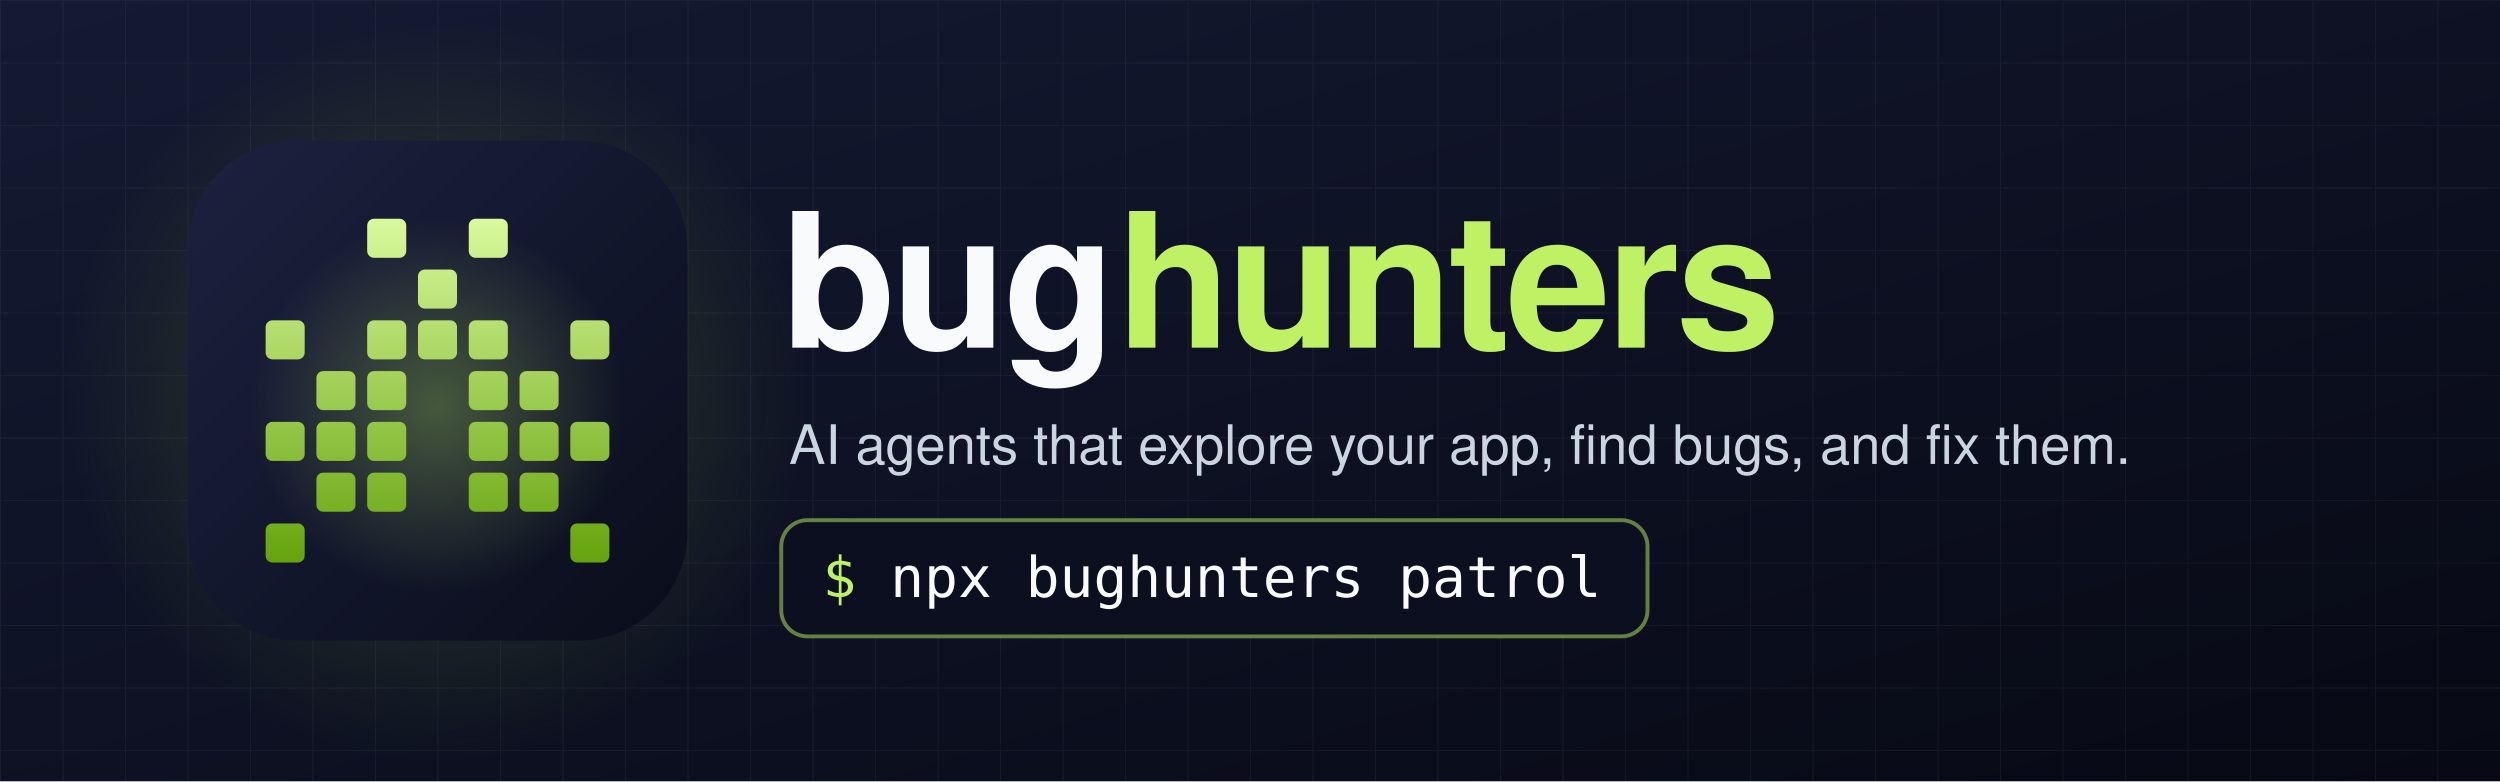
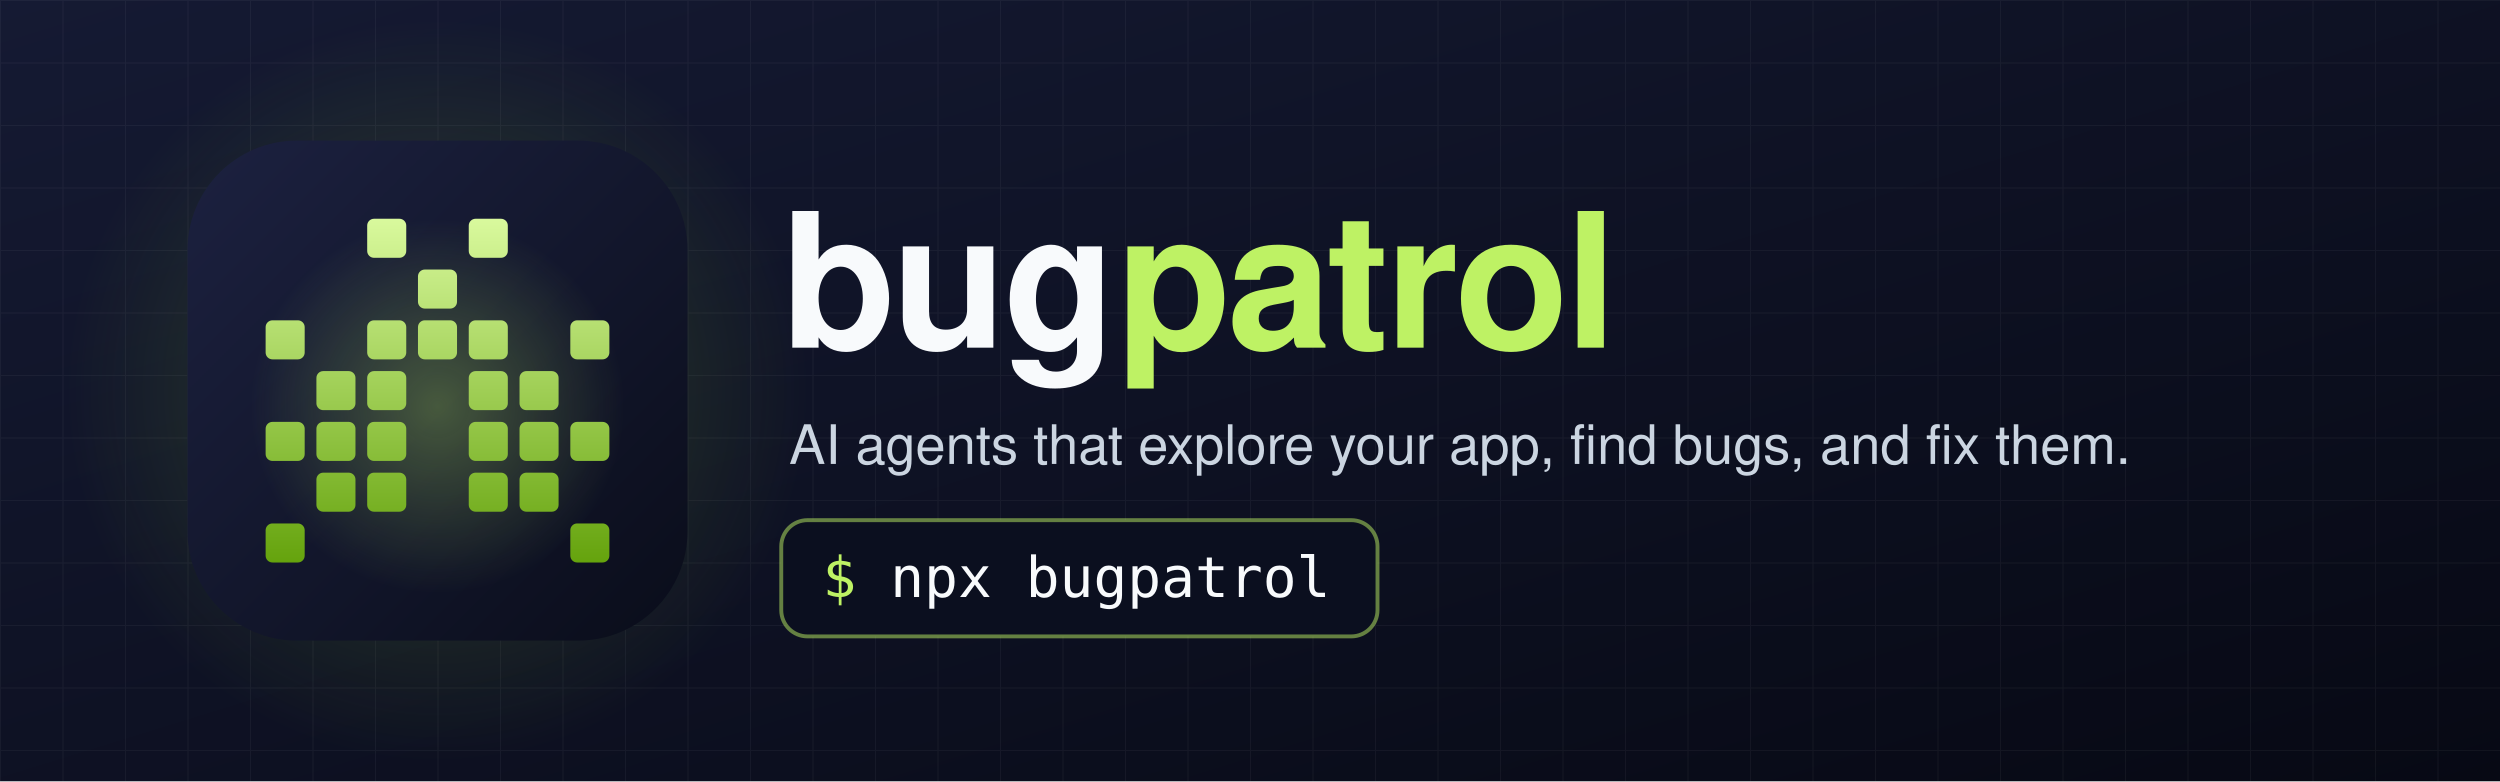
<svg xmlns="http://www.w3.org/2000/svg" viewBox="0 0 1280 400" width="1280" height="400">
  <defs>
    <linearGradient id="bn-bg" x1="0" y1="0" x2="1" y2="1">
      <stop offset="0" stop-color="#151a33" />
      <stop offset="1" stop-color="#070914" />
    </linearGradient>
    <pattern id="bn-grid" width="32" height="32" patternUnits="userSpaceOnUse">
      <path d="M32 0H0V32" fill="none" stroke="#ffffff" stroke-opacity="0.045" stroke-width="1" />
    </pattern>
    <radialGradient id="bn-glow" cx="0.5" cy="0.5" r="0.5">
      <stop offset="0" stop-color="#a3e635" stop-opacity="0.22" />
      <stop offset="1" stop-color="#a3e635" stop-opacity="0" />
    </radialGradient>
  </defs>
  <rect width="1280" height="400" fill="url(#bn-bg)" />
  <rect width="1280" height="400" fill="url(#bn-grid)" />
  <circle cx="224.0" cy="200.0" r="190.0" fill="url(#bn-glow)" />
  <g transform="translate(96 72) scale(1.0)">
    <defs>
      <linearGradient id="bh-bg" x1="0" y1="0" x2="1" y2="1">
        <stop offset="0" stop-color="#1c2140" />
        <stop offset="1" stop-color="#0a0d1a" />
      </linearGradient>
      <linearGradient id="bh-lime" gradientUnits="userSpaceOnUse" x1="0" y1="40" x2="0" y2="216">
        <stop offset="0" stop-color="#d9f99d" />
        <stop offset="1" stop-color="#65a30d" />
      </linearGradient>
      <radialGradient id="bh-glow" cx="0.5" cy="0.5" r="0.5">
        <stop offset="0" stop-color="#bef264" stop-opacity="0.3" />
        <stop offset="1" stop-color="#bef264" stop-opacity="0" />
      </radialGradient>
    </defs>
    <rect width="256" height="256" rx="56" fill="url(#bh-bg)" />
    <circle cx="128" cy="136" r="96" fill="url(#bh-glow)" />
    <g fill="url(#bh-lime)">
      <rect x="92" y="40" width="20" height="20" rx="3.5" />
      <rect x="144" y="40" width="20" height="20" rx="3.5" />
      <rect x="118" y="66" width="20" height="20" rx="3.5" />
      <rect x="40" y="92" width="20" height="20" rx="3.5" />
      <rect x="92" y="92" width="20" height="20" rx="3.5" />
      <rect x="118" y="92" width="20" height="20" rx="3.5" />
      <rect x="144" y="92" width="20" height="20" rx="3.5" />
      <rect x="196" y="92" width="20" height="20" rx="3.5" />
      <rect x="66" y="118" width="20" height="20" rx="3.5" />
      <rect x="92" y="118" width="20" height="20" rx="3.5" />
      <rect x="144" y="118" width="20" height="20" rx="3.5" />
      <rect x="170" y="118" width="20" height="20" rx="3.5" />
      <rect x="40" y="144" width="20" height="20" rx="3.5" />
      <rect x="66" y="144" width="20" height="20" rx="3.5" />
      <rect x="92" y="144" width="20" height="20" rx="3.5" />
      <rect x="144" y="144" width="20" height="20" rx="3.5" />
      <rect x="170" y="144" width="20" height="20" rx="3.5" />
      <rect x="196" y="144" width="20" height="20" rx="3.5" />
      <rect x="66" y="170" width="20" height="20" rx="3.5" />
      <rect x="92" y="170" width="20" height="20" rx="3.5" />
      <rect x="144" y="170" width="20" height="20" rx="3.5" />
      <rect x="170" y="170" width="20" height="20" rx="3.5" />
      <rect x="40" y="196" width="20" height="20" rx="3.5" />
      <rect x="196" y="196" width="20" height="20" rx="3.5" />
    </g>
  </g>
  <g font-family="ui-sans-serif, -apple-system, BlinkMacSystemFont, 'Segoe UI', Helvetica, Arial, sans-serif">
-     <text x="400" y="178" fill="#f8fafc" font-size="96" font-weight="800" letter-spacing="-2">bug<tspan fill="#bef264">hunters</tspan>
+     <text x="400" y="178" fill="#f8fafc" font-size="96" font-weight="800" letter-spacing="-2">bug<tspan fill="#bef264">patrol</tspan>
    </text>
    <text x="404" y="237.52" fill="#cbd5e1" font-size="27.84" font-weight="500">AI agents that explore your app, find bugs, and fix them.</text>
-     <rect x="400" y="266.32" width="443.52" height="59.52" rx="13.44" fill="#0b0f1f" stroke="#bef264" stroke-opacity="0.5" stroke-width="2" />
-     <text x="421.12" y="305.68" fill="#bef264" font-size="28.8" font-family="ui-monospace, SFMono-Regular, Menlo, Consolas, monospace">$ <tspan fill="#f8fafc">npx bughunters patrol</tspan>
+     <rect x="400" y="266.32" width="305.28" height="59.52" rx="13.44" fill="#0b0f1f" stroke="#bef264" stroke-opacity="0.5" stroke-width="2" />
+     <text x="421.12" y="305.68" fill="#bef264" font-size="28.8" font-family="ui-monospace, SFMono-Regular, Menlo, Consolas, monospace">$ <tspan fill="#f8fafc">npx bugpatrol</tspan>
    </text>
  </g>
</svg>
